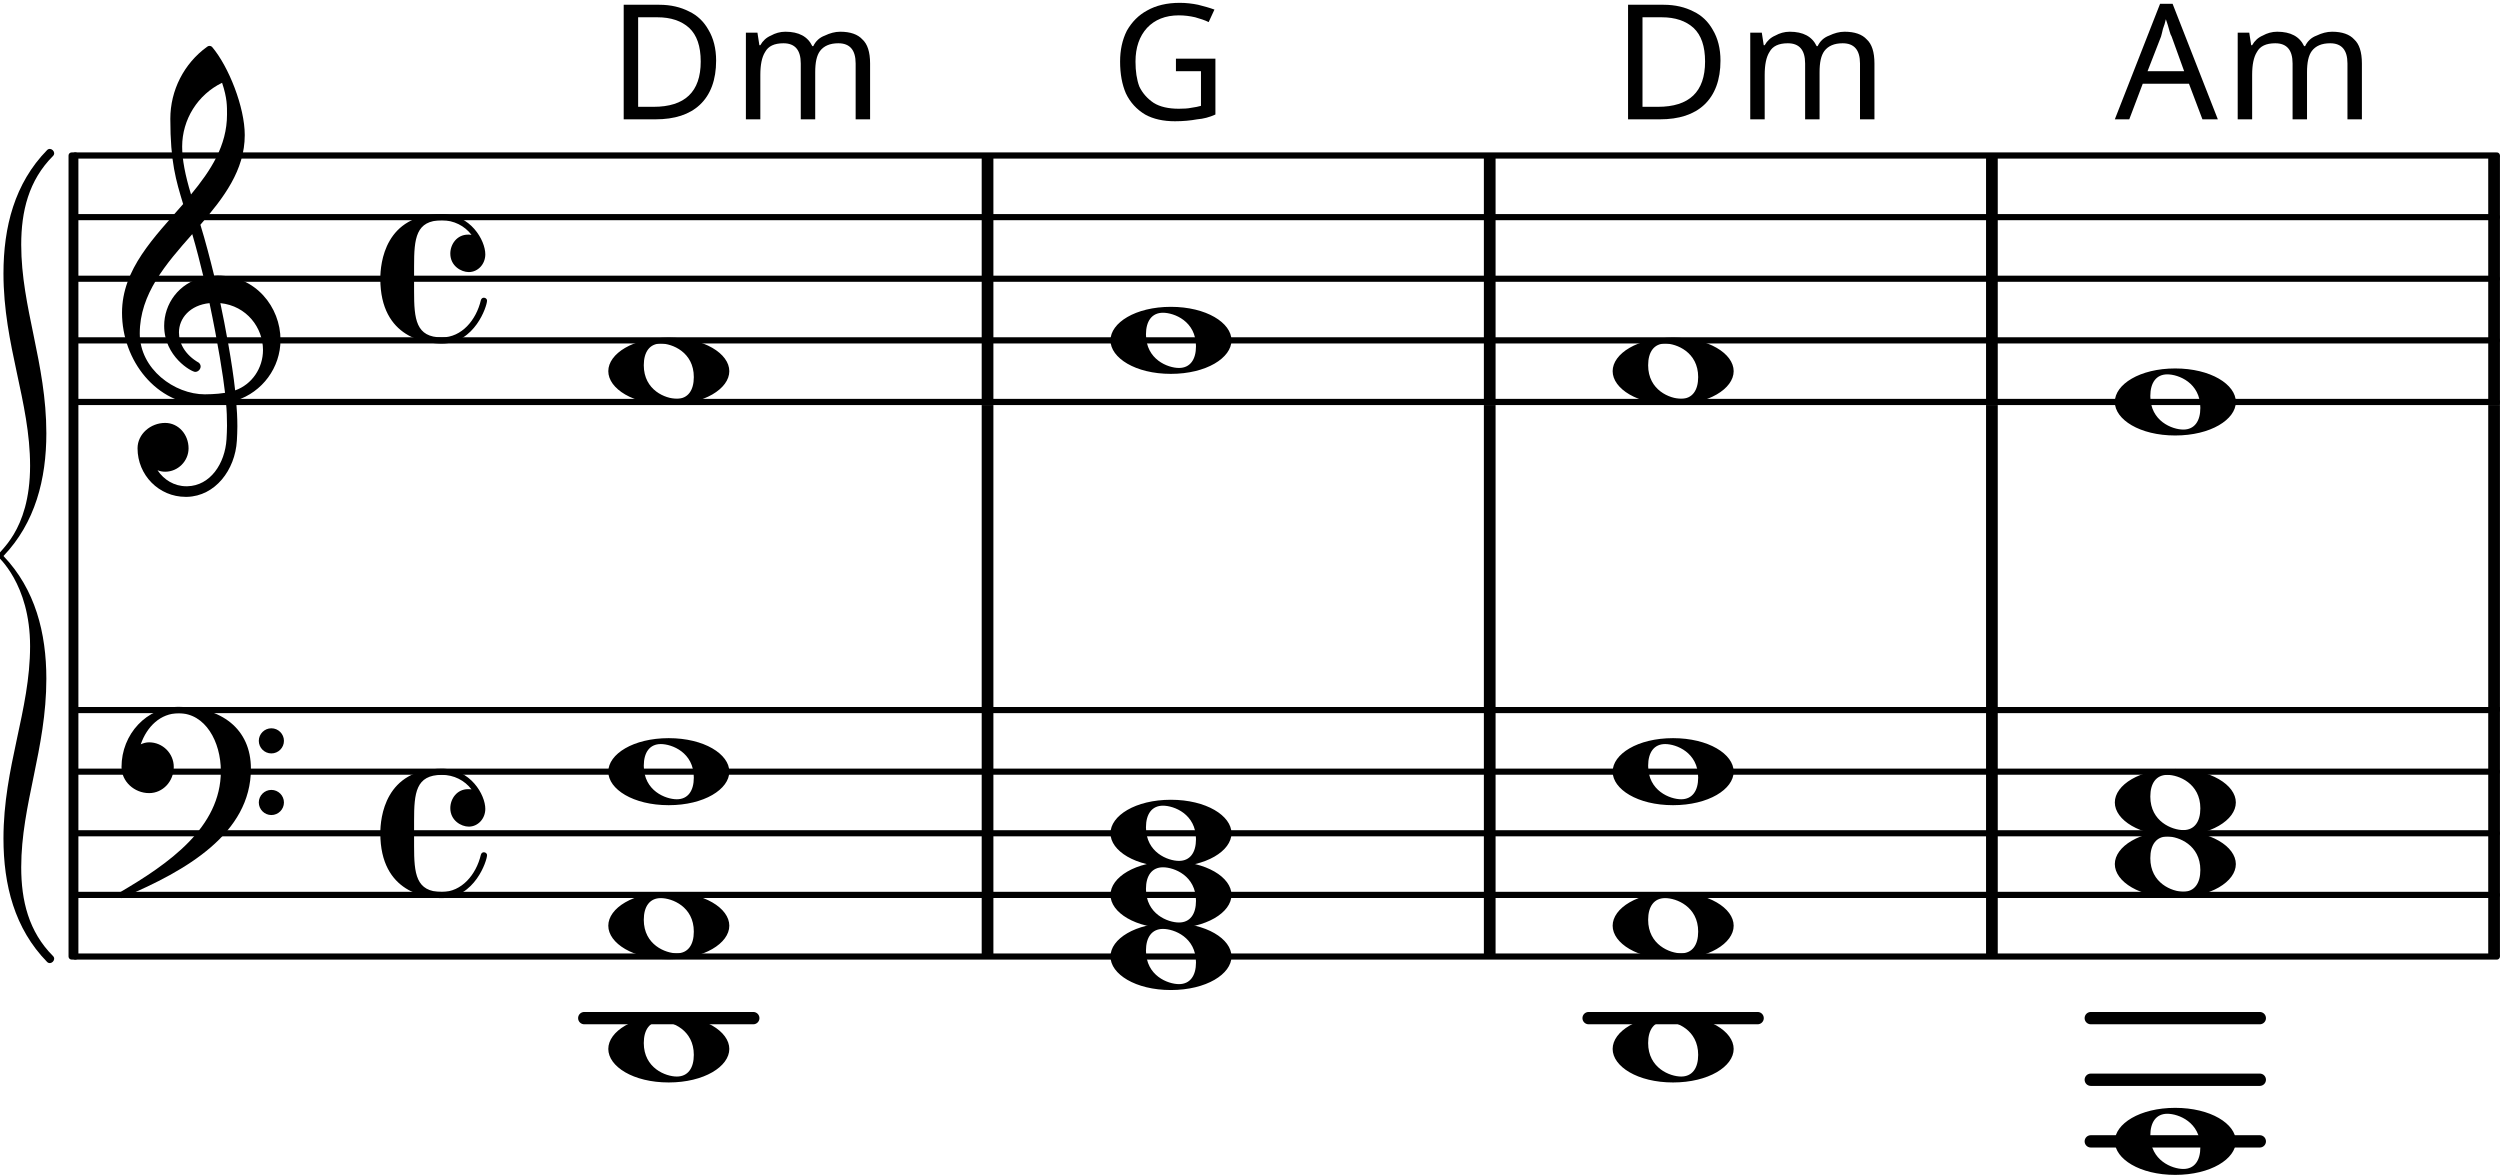
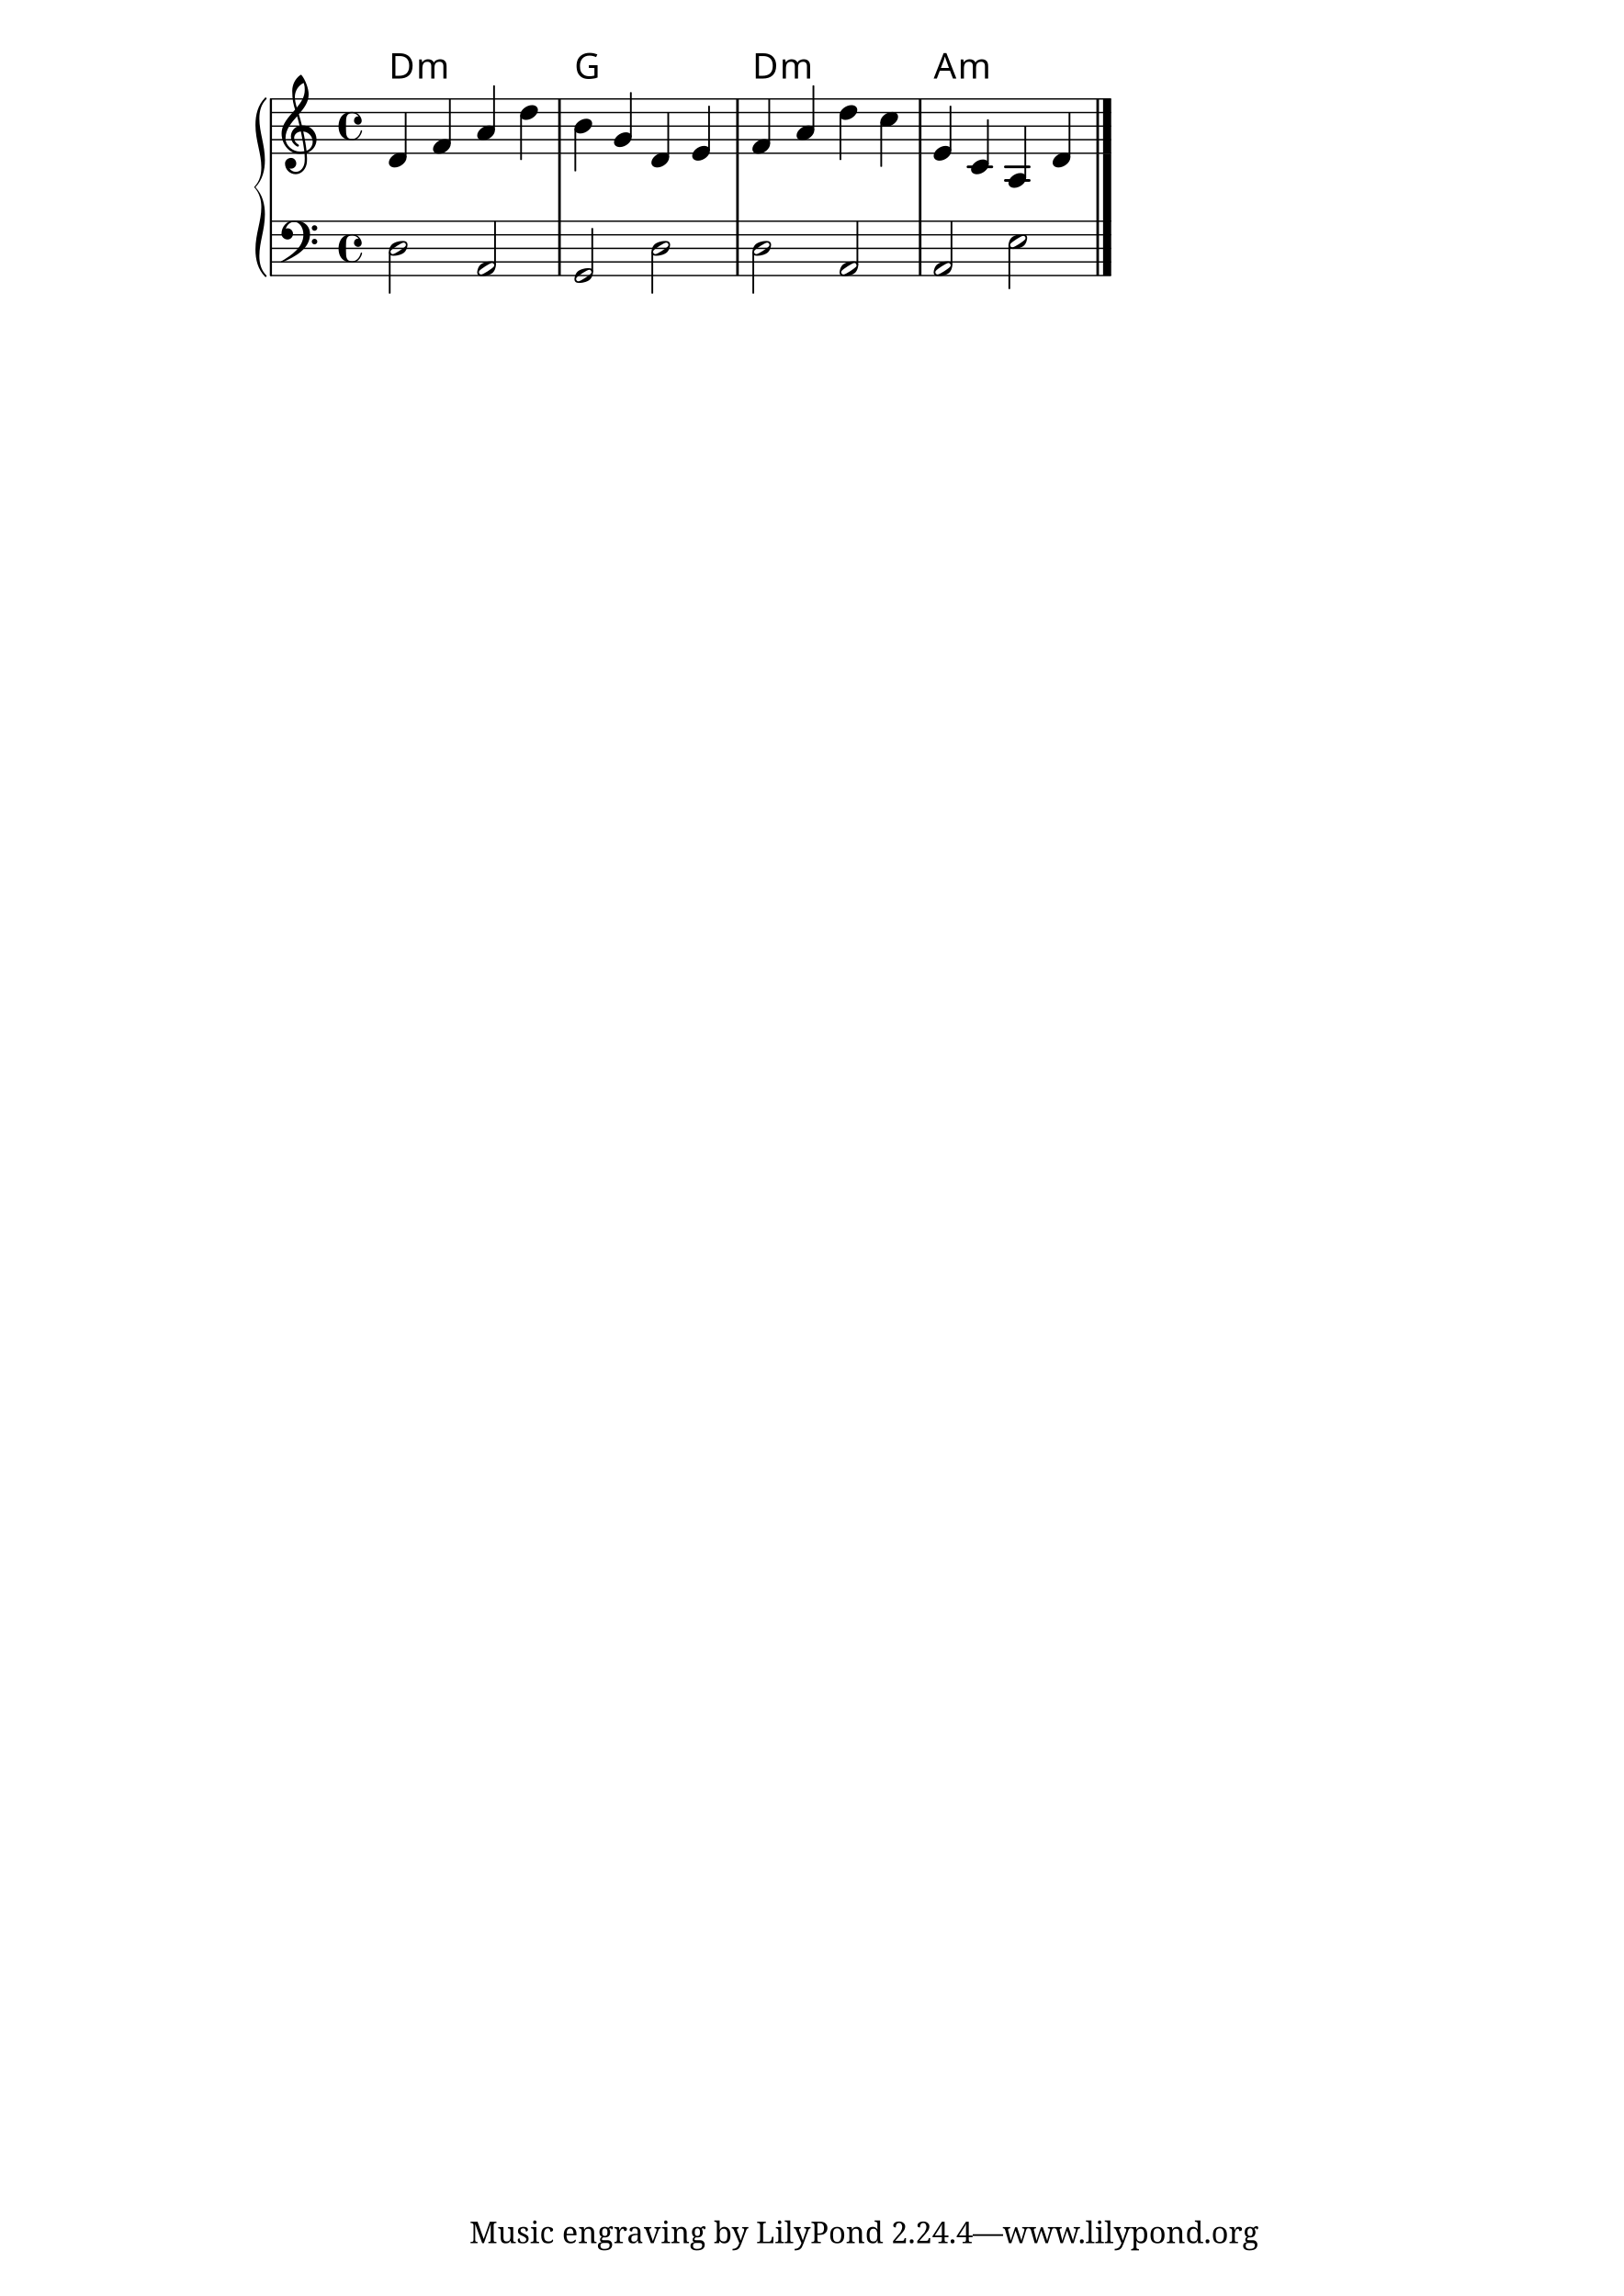
- <svg xmlns="http://www.w3.org/2000/svg" xmlns:xlink="http://www.w3.org/1999/xlink" version="1.2" width="71.30mm" height="33.51mm" viewBox="-1.172 -2.587 40.573 19.069">
+ <svg xmlns="http://www.w3.org/2000/svg" xmlns:xlink="http://www.w3.org/1999/xlink" version="1.2" width="210.00mm" height="297.00mm" viewBox="0 -0 119.502 169.009">
  <style type="text/css">

tspan { white-space: pre; }

</style>
-   <g transform="translate(14.76, 1.9367)">
+   <g transform="translate(41.0825, 9.282)">
    <rect x="0" y="-2" width="0.19" height="4.05" ry="0" fill="currentColor" />
  </g>
-   <g transform="translate(0, 3.9367)">
-     <line stroke-linejoin="round" stroke-linecap="round" stroke-width="0.1" stroke="currentColor" x1="0.05" y1="0" x2="39.35" y2="0" />
-   </g>
-   <g transform="translate(0, 2.9367)">
-     <line stroke-linejoin="round" stroke-linecap="round" stroke-width="0.1" stroke="currentColor" x1="0.05" y1="0" x2="39.35" y2="0" />
-   </g>
-   <g transform="translate(0, 1.9367)">
-     <line stroke-linejoin="round" stroke-linecap="round" stroke-width="0.1" stroke="currentColor" x1="0.05" y1="0" x2="39.35" y2="0" />
-   </g>
-   <g transform="translate(0, 0.9367)">
-     <line stroke-linejoin="round" stroke-linecap="round" stroke-width="0.1" stroke="currentColor" x1="0.05" y1="0" x2="39.35" y2="0" />
-   </g>
-   <g transform="translate(0, -0.0633)">
-     <line stroke-linejoin="round" stroke-linecap="round" stroke-width="0.1" stroke="currentColor" x1="0.05" y1="0" x2="39.35" y2="0" />
-   </g>
-   <g transform="translate(39.2102, -0)">
+   <g transform="translate(19.9169, 12.282)">
+     <rect x="53.977" y="-0.1" width="1.956" height="0.2" ry="0.1" fill="currentColor" />
+   </g>
+   <g transform="translate(19.9169, 13.282)">
+     <rect x="53.977" y="-0.1" width="1.956" height="0.2" ry="0.1" fill="currentColor" />
+   </g>
+   <g transform="translate(19.9169, 12.282)">
+     <rect x="51.225" y="-0.1" width="1.956" height="0.2" ry="0.1" fill="currentColor" />
+   </g>
+   <g transform="translate(19.9169, 11.282)">
+     <line stroke-linejoin="round" stroke-linecap="round" stroke-width="0.1" stroke="currentColor" x1="0.05" y1="0" x2="61.816" y2="0" />
+   </g>
+   <g transform="translate(19.9169, 10.282)">
+     <line stroke-linejoin="round" stroke-linecap="round" stroke-width="0.1" stroke="currentColor" x1="0.05" y1="0" x2="61.816" y2="0" />
+   </g>
+   <g transform="translate(19.9169, 9.282)">
+     <line stroke-linejoin="round" stroke-linecap="round" stroke-width="0.1" stroke="currentColor" x1="0.05" y1="0" x2="61.816" y2="0" />
+   </g>
+   <g transform="translate(19.9169, 8.282)">
+     <line stroke-linejoin="round" stroke-linecap="round" stroke-width="0.1" stroke="currentColor" x1="0.05" y1="0" x2="61.816" y2="0" />
+   </g>
+   <g transform="translate(19.9169, 7.282)">
+     <line stroke-linejoin="round" stroke-linecap="round" stroke-width="0.1" stroke="currentColor" x1="0.05" y1="0" x2="61.816" y2="0" />
+   </g>
+   <g transform="translate(81.1827, 7.3453)">
+     <rect x="0" y="3.987" width="0.6" height="4.95" ry="0" fill="currentColor" />
+   </g>
+   <g transform="translate(80.6927, 7.3453)">
    <rect x="0" y="3.987" width="0.19" height="4.95" ry="0" fill="currentColor" />
  </g>
-   <g transform="translate(0, 13.9367)">
-     <rect x="32.66" y="-0.1" width="2.943" height="0.2" ry="0.1" fill="currentColor" />
-   </g>
-   <g transform="translate(0, 14.9367)">
-     <rect x="32.66" y="-0.1" width="2.943" height="0.2" ry="0.1" fill="currentColor" />
-   </g>
-   <g transform="translate(0, 15.9367)">
-     <rect x="32.66" y="-0.1" width="2.943" height="0.2" ry="0.1" fill="currentColor" />
-   </g>
-   <g transform="translate(0, 13.9367)">
-     <rect x="24.51" y="-0.1" width="2.943" height="0.2" ry="0.1" fill="currentColor" />
-   </g>
-   <g transform="translate(0, 13.9367)">
-     <rect x="8.21" y="-0.1" width="2.943" height="0.2" ry="0.1" fill="currentColor" />
-   </g>
-   <g transform="translate(0, 12.9367)">
-     <line stroke-linejoin="round" stroke-linecap="round" stroke-width="0.1" stroke="currentColor" x1="0.05" y1="0" x2="39.35" y2="0" />
-   </g>
-   <g transform="translate(0, 11.9367)">
-     <line stroke-linejoin="round" stroke-linecap="round" stroke-width="0.1" stroke="currentColor" x1="0.05" y1="0" x2="39.35" y2="0" />
-   </g>
-   <g transform="translate(0, 10.9367)">
-     <line stroke-linejoin="round" stroke-linecap="round" stroke-width="0.1" stroke="currentColor" x1="0.05" y1="0" x2="39.35" y2="0" />
-   </g>
-   <g transform="translate(0, 9.9367)">
-     <line stroke-linejoin="round" stroke-linecap="round" stroke-width="0.1" stroke="currentColor" x1="0.05" y1="0" x2="39.35" y2="0" />
-   </g>
-   <g transform="translate(0, 8.9367)">
-     <line stroke-linejoin="round" stroke-linecap="round" stroke-width="0.1" stroke="currentColor" x1="0.05" y1="0" x2="39.35" y2="0" />
-   </g>
-   <g transform="translate(39.2102, 10.9367)">
+   <g transform="translate(19.9169, 20.282)">
+     <line stroke-linejoin="round" stroke-linecap="round" stroke-width="0.1" stroke="currentColor" x1="0.05" y1="0" x2="61.816" y2="0" />
+   </g>
+   <g transform="translate(19.9169, 19.282)">
+     <line stroke-linejoin="round" stroke-linecap="round" stroke-width="0.1" stroke="currentColor" x1="0.05" y1="0" x2="61.816" y2="0" />
+   </g>
+   <g transform="translate(19.9169, 18.282)">
+     <line stroke-linejoin="round" stroke-linecap="round" stroke-width="0.1" stroke="currentColor" x1="0.05" y1="0" x2="61.816" y2="0" />
+   </g>
+   <g transform="translate(19.9169, 17.282)">
+     <line stroke-linejoin="round" stroke-linecap="round" stroke-width="0.1" stroke="currentColor" x1="0.05" y1="0" x2="61.816" y2="0" />
+   </g>
+   <g transform="translate(19.9169, 16.282)">
+     <line stroke-linejoin="round" stroke-linecap="round" stroke-width="0.1" stroke="currentColor" x1="0.05" y1="0" x2="61.816" y2="0" />
+   </g>
+   <g transform="translate(81.1827, 18.282)">
+     <rect x="0" y="-2.05" width="0.6" height="4.05" ry="0" fill="currentColor" />
+   </g>
+   <g transform="translate(80.6927, 18.282)">
    <rect x="0" y="-2.05" width="0.19" height="4.05" ry="0" fill="currentColor" />
  </g>
-   <g transform="translate(39.2102, 1.9367)">
+   <g transform="translate(81.1827, 9.282)">
+     <rect x="0" y="-2" width="0.6" height="4.05" ry="0" fill="currentColor" />
+   </g>
+   <g transform="translate(80.6927, 9.282)">
    <rect x="0" y="-2" width="0.19" height="4.05" ry="0" fill="currentColor" />
  </g>
-   <g transform="translate(31.0601, -0)">
+   <g transform="translate(67.6258, 7.3453)">
    <rect x="0" y="3.987" width="0.19" height="4.95" ry="0" fill="currentColor" />
  </g>
-   <g transform="translate(31.0601, 10.9367)">
+   <g transform="translate(67.6258, 18.282)">
    <rect x="0" y="-2.05" width="0.19" height="4.05" ry="0" fill="currentColor" />
  </g>
-   <g transform="translate(31.0601, 1.9367)">
+   <g transform="translate(67.6258, 9.282)">
    <rect x="0" y="-2" width="0.19" height="4.05" ry="0" fill="currentColor" />
  </g>
-   <g transform="translate(22.9101, -0)">
+   <g transform="translate(54.1836, 7.3453)">
    <rect x="0" y="3.987" width="0.19" height="4.95" ry="0" fill="currentColor" />
  </g>
-   <g transform="translate(22.9101, 10.9367)">
+   <g transform="translate(54.1836, 18.282)">
    <rect x="0" y="-2.05" width="0.19" height="4.05" ry="0" fill="currentColor" />
  </g>
-   <g transform="translate(22.9101, 1.9367)">
+   <g transform="translate(54.1836, 9.282)">
    <rect x="0" y="-2" width="0.19" height="4.05" ry="0" fill="currentColor" />
  </g>
-   <g transform="translate(14.76, -0)">
+   <g transform="translate(41.0825, 7.3453)">
    <rect x="0" y="3.987" width="0.19" height="4.95" ry="0" fill="currentColor" />
  </g>
-   <g transform="translate(14.76, 10.9367)">
+   <g transform="translate(41.0825, 18.282)">
    <rect x="0" y="-2.05" width="0.19" height="4.05" ry="0" fill="currentColor" />
  </g>
-   <a style="color:inherit;" xlink:href="textedit:///Users/181081/mdf/lilypond/music277/37-dorian-iv-major.ly:6:27:28">
-     <g transform="translate(25.0001, -0.6503)">
+   <a style="color:inherit;" xlink:href="textedit:///Users/181081/mdf/lilypond/music277/37-dorian-iv-major.ly:7:10:11">
+     <g transform="translate(55.3745, 5.782)">
      <text font-family="sans-serif" font-size="2.616" text-anchor="start" fill="currentColor">
        <tspan>D</tspan>
      </text>
    </g>
-     <g transform="translate(27.0145, -0.6503)">
+     <g transform="translate(57.389, 5.782)">
      <text font-family="sans-serif" font-size="2.616" text-anchor="start" fill="currentColor">
        <tspan>m</tspan>
      </text>
    </g>
  </a>
-   <a style="color:inherit;" xlink:href="textedit:///Users/181081/mdf/lilypond/music277/37-dorian-iv-major.ly:10:35:36">
-     <g transform="translate(5, 1.9367)">
+   <a style="color:inherit;" xlink:href="textedit:///Users/181081/mdf/lilypond/music277/37-dorian-iv-major.ly:16:13:14">
+     <g transform="translate(77.4726, 11.782)">
+       <path transform="scale(0.004, -0.004)" d="M218 136c66 0 108 -36 108 -89c0 -89 -113 -183 -218 -183c-66 0 -108 36 -108 89c0 89 113 183 218 183z" fill="currentColor" />
+     </g>
+   </a>
+   <a style="color:inherit;" xlink:href="textedit:///Users/181081/mdf/lilypond/music277/37-dorian-iv-major.ly:11:29:30">
+     <g transform="translate(24.9169, 9.282)">
      <path transform="scale(0.004, -0.004)" d="M250 262c116 0 176 -106 176 -163c0 -40 -30 -72 -67 -72c-31 0 -75 25 -75 75c0 38 27 77 72 77c4 0 9 0 14 -1c-28 37 -72 59 -120 59c-106 0 -113 -73 -113 -186v-51v-51c0 -113 7 -187 113 -187c80 0 139 70 158 151c2 7 7 10 12 10c6 0 13 -4 13 -12 c0 -22 -50 -174 -183 -174c-59 0 -250 19 -250 263c0 62 18 262 250 262z" fill="currentColor" />
    </g>
  </a>
-   <a style="color:inherit;" xlink:href="textedit:///Users/181081/mdf/lilypond/music277/37-dorian-iv-major.ly:18:9:10">
-     <g transform="translate(8.7, 14.4367)">
-       <path transform="scale(0.004, -0.004)" d="M213 112c-45 0 -69 -34 -69 -88c0 -102 89 -136 134 -136s69 34 69 88c0 102 -89 136 -134 136zM245 136c144 0 246 -65 246 -136s-102 -136 -246 -136s-245 65 -245 136s101 136 245 136z" fill="currentColor" />
-     </g>
-   </a>
-   <a style="color:inherit;" xlink:href="textedit:///Users/181081/mdf/lilypond/music277/37-dorian-iv-major.ly:18:12:13">
-     <g transform="translate(8.7, 9.9367)">
-       <path transform="scale(0.004, -0.004)" d="M213 112c-45 0 -69 -34 -69 -88c0 -102 89 -136 134 -136s69 34 69 88c0 102 -89 136 -134 136zM245 136c144 0 246 -65 246 -136s-102 -136 -246 -136s-245 65 -245 136s101 136 245 136z" fill="currentColor" />
-     </g>
-   </a>
-   <a style="color:inherit;" xlink:href="textedit:///Users/181081/mdf/lilypond/music277/37-dorian-iv-major.ly:18:14:15">
-     <g transform="translate(8.7, 12.4367)">
-       <path transform="scale(0.004, -0.004)" d="M213 112c-45 0 -69 -34 -69 -88c0 -102 89 -136 134 -136s69 34 69 88c0 102 -89 136 -134 136zM245 136c144 0 246 -65 246 -136s-102 -136 -246 -136s-245 65 -245 136s101 136 245 136z" fill="currentColor" />
-     </g>
-   </a>
-   <g transform="translate(0.8, 9.9367)">
+   <a style="color:inherit;" xlink:href="textedit:///Users/181081/mdf/lilypond/music277/37-dorian-iv-major.ly:23:2:3">
+     <g transform="translate(28.6169, 18.282)">
+       <path transform="scale(0.004, -0.004)" d="M314 65c0 23 -19 41 -42 41c-39 0 -204 -110 -231 -143c-7 -8 -10 -18 -10 -28c0 -23 19 -41 42 -41c39 0 203 110 230 143c7 8 11 18 11 28zM262 136c41 0 82 -14 82 -71c0 -26 -16 -112 -74 -151c-25 -17 -87 -50 -187 -50c-41 0 -83 14 -83 71c0 26 16 112 74 151 c25 17 88 50 188 50z" fill="currentColor" />
+     </g>
+   </a>
+   <g transform="translate(20.7169, 17.282)">
    <path transform="scale(0.004, -0.004)" d="M557 -125c0 28 23 51 51 51s51 -23 51 -51s-23 -51 -51 -51s-51 23 -51 51zM557 125c0 28 23 51 51 51s51 -23 51 -51s-23 -51 -51 -51s-51 23 -51 51zM232 263c172 0 293 -88 293 -251c0 -263 -263 -414 -516 -521c-3 -3 -6 -4 -9 -4c-7 0 -13 6 -13 13c0 3 1 6 4 9 c202 118 412 265 412 493c0 120 -63 235 -171 235c-74 0 -129 -54 -154 -126c11 5 22 8 34 8c55 0 100 -45 100 -100c0 -58 -44 -106 -100 -106c-60 0 -112 47 -112 106c0 133 102 244 232 244z" fill="currentColor" />
  </g>
-   <a style="color:inherit;" xlink:href="textedit:///Users/181081/mdf/lilypond/music277/37-dorian-iv-major.ly:16:19:20">
+   <a style="color:inherit;" xlink:href="textedit:///Users/181081/mdf/lilypond/music277/37-dorian-iv-major.ly:21:13:14">
</a>
-   <a style="color:inherit;" xlink:href="textedit:///Users/181081/mdf/lilypond/music277/37-dorian-iv-major.ly:16:33:34">
-     <g transform="translate(5, 10.9367)">
+   <a style="color:inherit;" xlink:href="textedit:///Users/181081/mdf/lilypond/music277/37-dorian-iv-major.ly:21:27:28">
+     <g transform="translate(24.9169, 18.282)">
      <path transform="scale(0.004, -0.004)" d="M250 262c116 0 176 -106 176 -163c0 -40 -30 -72 -67 -72c-31 0 -75 25 -75 75c0 38 27 77 72 77c4 0 9 0 14 -1c-28 37 -72 59 -120 59c-106 0 -113 -73 -113 -186v-51v-51c0 -113 7 -187 113 -187c80 0 139 70 158 151c2 7 7 10 12 10c6 0 13 -4 13 -12 c0 -22 -50 -174 -183 -174c-59 0 -250 19 -250 263c0 62 18 262 250 262z" fill="currentColor" />
    </g>
  </a>
-   <a style="color:inherit;" xlink:href="textedit:///Users/181081/mdf/lilypond/music277/37-dorian-iv-major.ly:6:24:25">
-     <g transform="translate(16.85, -0.6503)">
+   <g transform="translate(29.8561, 9.282)">
+     <rect x="-0.065" y="-1" width="0.13" height="3.314" ry="0.04" fill="currentColor" />
+   </g>
+   <g transform="translate(28.6819, 18.282)">
+     <rect x="-0.065" y="0.259" width="0.13" height="3.074" ry="0.04" fill="currentColor" />
+   </g>
+   <a style="color:inherit;" xlink:href="textedit:///Users/181081/mdf/lilypond/music277/37-dorian-iv-major.ly:13:6:7">
+     <g transform="translate(31.8692, 10.782)">
+       <path transform="scale(0.004, -0.004)" d="M218 136c66 0 108 -36 108 -89c0 -89 -113 -183 -218 -183c-66 0 -108 36 -108 89c0 89 113 183 218 183z" fill="currentColor" />
+     </g>
+   </a>
+   <g transform="translate(33.1084, 9.282)">
+     <rect x="-0.065" y="-2" width="0.13" height="3.314" ry="0.04" fill="currentColor" />
+   </g>
+   <a style="color:inherit;" xlink:href="textedit:///Users/181081/mdf/lilypond/music277/37-dorian-iv-major.ly:13:10:11">
+     <g transform="translate(35.1214, 9.782)">
+       <path transform="scale(0.004, -0.004)" d="M218 136c66 0 108 -36 108 -89c0 -89 -113 -183 -218 -183c-66 0 -108 36 -108 89c0 89 113 183 218 183z" fill="currentColor" />
+     </g>
+   </a>
+   <a style="color:inherit;" xlink:href="textedit:///Users/181081/mdf/lilypond/music277/37-dorian-iv-major.ly:23:5:6">
+     <g transform="translate(35.1214, 19.782)">
+       <path transform="scale(0.004, -0.004)" d="M314 65c0 23 -19 41 -42 41c-39 0 -204 -110 -231 -143c-7 -8 -10 -18 -10 -28c0 -23 19 -41 42 -41c39 0 203 110 230 143c7 8 11 18 11 28zM262 136c41 0 82 -14 82 -71c0 -26 -16 -112 -74 -151c-25 -17 -87 -50 -187 -50c-41 0 -83 14 -83 71c0 26 16 112 74 151 c25 17 88 50 188 50z" fill="currentColor" />
+     </g>
+   </a>
+   <g transform="translate(36.3606, 9.282)">
+     <rect x="-0.065" y="-3" width="0.13" height="3.314" ry="0.04" fill="currentColor" />
+   </g>
+   <g transform="translate(36.4338, 18.282)">
+     <rect x="-0.065" y="-2" width="0.13" height="3.241" ry="0.04" fill="currentColor" />
+   </g>
+   <a style="color:inherit;" xlink:href="textedit:///Users/181081/mdf/lilypond/music277/37-dorian-iv-major.ly:13:14:15">
+     <g transform="translate(38.2848, 8.282)">
+       <path transform="scale(0.004, -0.004)" d="M218 136c66 0 108 -36 108 -89c0 -89 -113 -183 -218 -183c-66 0 -108 36 -108 89c0 89 113 183 218 183z" fill="currentColor" />
+     </g>
+   </a>
+   <g transform="translate(38.3498, 9.282)">
+     <rect x="-0.065" y="-0.814" width="0.13" height="3.314" ry="0.04" fill="currentColor" />
+   </g>
+   <a style="color:inherit;" xlink:href="textedit:///Users/181081/mdf/lilypond/music277/37-dorian-iv-major.ly:7:7:8">
+     <g transform="translate(42.2776, 5.782)">
      <text font-family="sans-serif" font-size="2.616" text-anchor="start" fill="currentColor">
        <tspan>G</tspan>
      </text>
    </g>
  </a>
-   <a style="color:inherit;" xlink:href="textedit:///Users/181081/mdf/lilypond/music277/37-dorian-iv-major.ly:13:12:13">
-     <g transform="translate(16.85, 2.9367)">
-       <path transform="scale(0.004, -0.004)" d="M213 112c-45 0 -69 -34 -69 -88c0 -102 89 -136 134 -136s69 34 69 88c0 102 -89 136 -134 136zM245 136c144 0 246 -65 246 -136s-102 -136 -246 -136s-245 65 -245 136s101 136 245 136z" fill="currentColor" />
-     </g>
-   </a>
-   <g transform="translate(0.8, 2.9367)">
+   <a style="color:inherit;" xlink:href="textedit:///Users/181081/mdf/lilypond/music277/37-dorian-iv-major.ly:14:2:3">
+     <g transform="translate(42.2776, 9.282)">
+       <path transform="scale(0.004, -0.004)" d="M218 136c66 0 108 -36 108 -89c0 -89 -113 -183 -218 -183c-66 0 -108 36 -108 89c0 89 113 183 218 183z" fill="currentColor" />
+     </g>
+   </a>
+   <g transform="translate(20.7169, 10.282)">
    <path transform="scale(0.004, -0.004)" d="M266 -635h-6c-108 0 -195 88 -195 197c0 58 53 103 112 103c54 0 95 -47 95 -103c0 -52 -43 -95 -95 -95c-11 0 -21 2 -31 6c26 -39 68 -65 117 -65h4zM461 -203c68 24 113 90 113 164c0 90 -66 179 -173 190c19 -89 48 -242 60 -354zM74 28c0 -145 141 -247 264 -247 c1 0 47 0 82 6c-7 64 -29 203 -63 364c-79 -8 -124 -61 -124 -119c0 -44 25 -91 81 -123c5 -5 7 -10 7 -15c0 -11 -10 -22 -22 -22c-15 0 -126 62 -126 187c0 88 58 174 160 197c-14 58 -29 117 -46 175c-107 -121 -213 -243 -213 -403zM250 553c-29 96 -52 170 -52 346 c0 115 55 224 149 292c6 5 14 5 20 0c68 -80 133 -245 133 -358c0 -143 -86 -255 -180 -364c21 -68 39 -138 56 -207c2 0 7 1 13 1c155 0 256 -128 256 -261c0 -113 -74 -212 -180 -246c3 -35 5 -70 5 -105c0 -19 -1 -39 -2 -58c-7 -119 -88 -225 -202 -228l1 43 c93 2 153 92 159 191c1 18 2 37 2 55c0 31 -1 61 -4 92c-5 -1 -44 -8 -89 -8c-193 0 -333 180 -333 374c0 177 131 306 248 441zM428 916c0 34 1 66 -20 129c-99 -48 -162 -149 -162 -259c0 -52 12 -115 36 -194c80 97 146 198 146 324z" fill="currentColor" />
  </g>
-   <a style="color:inherit;" xlink:href="textedit:///Users/181081/mdf/lilypond/music277/37-dorian-iv-major.ly:18:20:21">
-     <g transform="translate(16.85, 12.9367)">
-       <path transform="scale(0.004, -0.004)" d="M213 112c-45 0 -69 -34 -69 -88c0 -102 89 -136 134 -136s69 34 69 88c0 102 -89 136 -134 136zM245 136c144 0 246 -65 246 -136s-102 -136 -246 -136s-245 65 -245 136s101 136 245 136z" fill="currentColor" />
-     </g>
-   </a>
-   <a style="color:inherit;" xlink:href="textedit:///Users/181081/mdf/lilypond/music277/37-dorian-iv-major.ly:18:23:24">
-     <g transform="translate(16.85, 11.9367)">
-       <path transform="scale(0.004, -0.004)" d="M213 112c-45 0 -69 -34 -69 -88c0 -102 89 -136 134 -136s69 34 69 88c0 102 -89 136 -134 136zM245 136c144 0 246 -65 246 -136s-102 -136 -246 -136s-245 65 -245 136s101 136 245 136z" fill="currentColor" />
-     </g>
-   </a>
-   <a style="color:inherit;" xlink:href="textedit:///Users/181081/mdf/lilypond/music277/37-dorian-iv-major.ly:18:26:27">
-     <g transform="translate(16.85, 10.9367)">
-       <path transform="scale(0.004, -0.004)" d="M213 112c-45 0 -69 -34 -69 -88c0 -102 89 -136 134 -136s69 34 69 88c0 102 -89 136 -134 136zM245 136c144 0 246 -65 246 -136s-102 -136 -246 -136s-245 65 -245 136s101 136 245 136z" fill="currentColor" />
-     </g>
-   </a>
-   <a style="color:inherit;" xlink:href="textedit:///Users/181081/mdf/lilypond/music277/37-dorian-iv-major.ly:13:8:9">
-     <g transform="translate(8.7, 3.4367)">
-       <path transform="scale(0.004, -0.004)" d="M213 112c-45 0 -69 -34 -69 -88c0 -102 89 -136 134 -136s69 34 69 88c0 102 -89 136 -134 136zM245 136c144 0 246 -65 246 -136s-102 -136 -246 -136s-245 65 -245 136s101 136 245 136z" fill="currentColor" />
-     </g>
-   </a>
-   <a style="color:inherit;" xlink:href="textedit:///Users/181081/mdf/lilypond/music277/37-dorian-iv-major.ly:6:19:20">
-     <g transform="translate(8.7, -0.6503)">
+   <a style="color:inherit;" xlink:href="textedit:///Users/181081/mdf/lilypond/music277/37-dorian-iv-major.ly:24:2:3">
+     <g transform="translate(42.2776, 20.282)">
+       <path transform="scale(0.004, -0.004)" d="M314 65c0 23 -19 41 -42 41c-39 0 -204 -110 -231 -143c-7 -8 -10 -18 -10 -28c0 -23 19 -41 42 -41c39 0 203 110 230 143c7 8 11 18 11 28zM262 136c41 0 82 -14 82 -71c0 -26 -16 -112 -74 -151c-25 -17 -87 -50 -187 -50c-41 0 -83 14 -83 71c0 26 16 112 74 151 c25 17 88 50 188 50z" fill="currentColor" />
+     </g>
+   </a>
+   <a style="color:inherit;" xlink:href="textedit:///Users/181081/mdf/lilypond/music277/37-dorian-iv-major.ly:13:2:3">
+     <g transform="translate(28.6169, 11.782)">
+       <path transform="scale(0.004, -0.004)" d="M218 136c66 0 108 -36 108 -89c0 -89 -113 -183 -218 -183c-66 0 -108 36 -108 89c0 89 113 183 218 183z" fill="currentColor" />
+     </g>
+   </a>
+   <g transform="translate(42.3426, 9.282)">
+     <rect x="-0.065" y="0.186" width="0.13" height="3.147" ry="0.04" fill="currentColor" />
+   </g>
+   <g transform="translate(43.5899, 18.282)">
+     <rect x="-0.065" y="-1.5" width="0.13" height="3.241" ry="0.04" fill="currentColor" />
+   </g>
+   <a style="color:inherit;" xlink:href="textedit:///Users/181081/mdf/lilypond/music277/37-dorian-iv-major.ly:7:2:3">
+     <g transform="translate(28.6169, 5.782)">
      <text font-family="sans-serif" font-size="2.616" text-anchor="start" fill="currentColor">
        <tspan>D</tspan>
      </text>
    </g>
-     <g transform="translate(10.7144, -0.6503)">
+     <g transform="translate(30.6314, 5.782)">
      <text font-family="sans-serif" font-size="2.616" text-anchor="start" fill="currentColor">
        <tspan>m</tspan>
      </text>
    </g>
  </a>
-   <a style="color:inherit;" xlink:href="textedit:///Users/181081/mdf/lilypond/music277/37-dorian-iv-major.ly:13:16:17">
-     <g transform="translate(25.0001, 3.4367)">
-       <path transform="scale(0.004, -0.004)" d="M213 112c-45 0 -69 -34 -69 -88c0 -102 89 -136 134 -136s69 34 69 88c0 102 -89 136 -134 136zM245 136c144 0 246 -65 246 -136s-102 -136 -246 -136s-245 65 -245 136s101 136 245 136z" fill="currentColor" />
-     </g>
-   </a>
-   <a style="color:inherit;" xlink:href="textedit:///Users/181081/mdf/lilypond/music277/37-dorian-iv-major.ly:18:31:32">
-     <g transform="translate(25.0001, 14.4367)">
-       <path transform="scale(0.004, -0.004)" d="M213 112c-45 0 -69 -34 -69 -88c0 -102 89 -136 134 -136s69 34 69 88c0 102 -89 136 -134 136zM245 136c144 0 246 -65 246 -136s-102 -136 -246 -136s-245 65 -245 136s101 136 245 136z" fill="currentColor" />
-     </g>
-   </a>
-   <a style="color:inherit;" xlink:href="textedit:///Users/181081/mdf/lilypond/music277/37-dorian-iv-major.ly:18:34:35">
-     <g transform="translate(25.0001, 9.9367)">
-       <path transform="scale(0.004, -0.004)" d="M213 112c-45 0 -69 -34 -69 -88c0 -102 89 -136 134 -136s69 34 69 88c0 102 -89 136 -134 136zM245 136c144 0 246 -65 246 -136s-102 -136 -246 -136s-245 65 -245 136s101 136 245 136z" fill="currentColor" />
-     </g>
-   </a>
-   <a style="color:inherit;" xlink:href="textedit:///Users/181081/mdf/lilypond/music277/37-dorian-iv-major.ly:18:36:37">
-     <g transform="translate(25.0001, 12.4367)">
-       <path transform="scale(0.004, -0.004)" d="M213 112c-45 0 -69 -34 -69 -88c0 -102 89 -136 134 -136s69 34 69 88c0 102 -89 136 -134 136zM245 136c144 0 246 -65 246 -136s-102 -136 -246 -136s-245 65 -245 136s101 136 245 136z" fill="currentColor" />
-     </g>
-   </a>
-   <a style="color:inherit;" xlink:href="textedit:///Users/181081/mdf/lilypond/music277/37-dorian-iv-major.ly:10:21:22">
+   <a style="color:inherit;" xlink:href="textedit:///Users/181081/mdf/lilypond/music277/37-dorian-iv-major.ly:14:6:7">
+     <g transform="translate(45.1902, 10.282)">
+       <path transform="scale(0.004, -0.004)" d="M218 136c66 0 108 -36 108 -89c0 -89 -113 -183 -218 -183c-66 0 -108 36 -108 89c0 89 113 183 218 183z" fill="currentColor" />
+     </g>
+   </a>
+   <g transform="translate(46.4294, 9.282)">
+     <rect x="-0.065" y="-2.5" width="0.13" height="3.314" ry="0.04" fill="currentColor" />
+   </g>
+   <a style="color:inherit;" xlink:href="textedit:///Users/181081/mdf/lilypond/music277/37-dorian-iv-major.ly:14:10:11">
+     <g transform="translate(47.9424, 11.782)">
+       <path transform="scale(0.004, -0.004)" d="M218 136c66 0 108 -36 108 -89c0 -89 -113 -183 -218 -183c-66 0 -108 36 -108 89c0 89 113 183 218 183z" fill="currentColor" />
+     </g>
+   </a>
+   <a style="color:inherit;" xlink:href="textedit:///Users/181081/mdf/lilypond/music277/37-dorian-iv-major.ly:24:6:7">
+     <g transform="translate(47.9424, 18.282)">
+       <path transform="scale(0.004, -0.004)" d="M314 65c0 23 -19 41 -42 41c-39 0 -204 -110 -231 -143c-7 -8 -10 -18 -10 -28c0 -23 19 -41 42 -41c39 0 203 110 230 143c7 8 11 18 11 28zM262 136c41 0 82 -14 82 -71c0 -26 -16 -112 -74 -151c-25 -17 -87 -50 -187 -50c-41 0 -83 14 -83 71c0 26 16 112 74 151 c25 17 88 50 188 50z" fill="currentColor" />
+     </g>
+   </a>
+   <g transform="translate(49.1816, 9.282)">
+     <rect x="-0.065" y="-1" width="0.13" height="3.314" ry="0.04" fill="currentColor" />
+   </g>
+   <g transform="translate(48.0074, 18.282)">
+     <rect x="-0.065" y="0.259" width="0.13" height="3.074" ry="0.04" fill="currentColor" />
+   </g>
+   <a style="color:inherit;" xlink:href="textedit:///Users/181081/mdf/lilypond/music277/37-dorian-iv-major.ly:14:14:15">
+     <g transform="translate(50.9447, 11.282)">
+       <path transform="scale(0.004, -0.004)" d="M218 136c66 0 108 -36 108 -89c0 -89 -113 -183 -218 -183c-66 0 -108 36 -108 89c0 89 113 183 218 183z" fill="currentColor" />
+     </g>
+   </a>
+   <g transform="translate(52.1839, 9.282)">
+     <rect x="-0.065" y="-1.5" width="0.13" height="3.314" ry="0.04" fill="currentColor" />
+   </g>
+   <a style="color:inherit;" xlink:href="textedit:///Users/181081/mdf/lilypond/music277/37-dorian-iv-major.ly:15:2:3">
+     <g transform="translate(55.3745, 10.782)">
+       <path transform="scale(0.004, -0.004)" d="M218 136c66 0 108 -36 108 -89c0 -89 -113 -183 -218 -183c-66 0 -108 36 -108 89c0 89 113 183 218 183z" fill="currentColor" />
+     </g>
+   </a>
+   <a style="color:inherit;" xlink:href="textedit:///Users/181081/mdf/lilypond/music277/37-dorian-iv-major.ly:25:2:3">
+     <g transform="translate(55.3745, 18.282)">
+       <path transform="scale(0.004, -0.004)" d="M314 65c0 23 -19 41 -42 41c-39 0 -204 -110 -231 -143c-7 -8 -10 -18 -10 -28c0 -23 19 -41 42 -41c39 0 203 110 230 143c7 8 11 18 11 28zM262 136c41 0 82 -14 82 -71c0 -26 -16 -112 -74 -151c-25 -17 -87 -50 -187 -50c-41 0 -83 14 -83 71c0 26 16 112 74 151 c25 17 88 50 188 50z" fill="currentColor" />
+     </g>
+   </a>
+   <a style="color:inherit;" xlink:href="textedit:///Users/181081/mdf/lilypond/music277/37-dorian-iv-major.ly:11:15:16">
</a>
-   <a style="color:inherit;" xlink:href="textedit:///Users/181081/mdf/lilypond/music277/37-dorian-iv-major.ly:6:32:33">
-     <g transform="translate(33.1501, -0.6503)">
+   <g transform="translate(55.4395, 18.282)">
+     <rect x="-0.065" y="0.259" width="0.13" height="3.074" ry="0.04" fill="currentColor" />
+   </g>
+   <a style="color:inherit;" xlink:href="textedit:///Users/181081/mdf/lilypond/music277/37-dorian-iv-major.ly:15:6:7">
+     <g transform="translate(58.6268, 9.782)">
+       <path transform="scale(0.004, -0.004)" d="M218 136c66 0 108 -36 108 -89c0 -89 -113 -183 -218 -183c-66 0 -108 36 -108 89c0 89 113 183 218 183z" fill="currentColor" />
+     </g>
+   </a>
+   <g transform="translate(59.866, 9.282)">
+     <rect x="-0.065" y="-3" width="0.13" height="3.314" ry="0.04" fill="currentColor" />
+   </g>
+   <a style="color:inherit;" xlink:href="textedit:///Users/181081/mdf/lilypond/music277/37-dorian-iv-major.ly:15:10:11">
+     <g transform="translate(61.7902, 8.282)">
+       <path transform="scale(0.004, -0.004)" d="M218 136c66 0 108 -36 108 -89c0 -89 -113 -183 -218 -183c-66 0 -108 36 -108 89c0 89 113 183 218 183z" fill="currentColor" />
+     </g>
+   </a>
+   <a style="color:inherit;" xlink:href="textedit:///Users/181081/mdf/lilypond/music277/37-dorian-iv-major.ly:25:5:6">
+     <g transform="translate(61.7902, 19.782)">
+       <path transform="scale(0.004, -0.004)" d="M314 65c0 23 -19 41 -42 41c-39 0 -204 -110 -231 -143c-7 -8 -10 -18 -10 -28c0 -23 19 -41 42 -41c39 0 203 110 230 143c7 8 11 18 11 28zM262 136c41 0 82 -14 82 -71c0 -26 -16 -112 -74 -151c-25 -17 -87 -50 -187 -50c-41 0 -83 14 -83 71c0 26 16 112 74 151 c25 17 88 50 188 50z" fill="currentColor" />
+     </g>
+   </a>
+   <g transform="translate(61.8552, 9.282)">
+     <rect x="-0.065" y="-0.814" width="0.13" height="3.314" ry="0.04" fill="currentColor" />
+   </g>
+   <g transform="translate(63.1025, 18.282)">
+     <rect x="-0.065" y="-2" width="0.13" height="3.241" ry="0.04" fill="currentColor" />
+   </g>
+   <a style="color:inherit;" xlink:href="textedit:///Users/181081/mdf/lilypond/music277/37-dorian-iv-major.ly:15:15:16">
+     <g transform="translate(64.7924, 8.782)">
+       <path transform="scale(0.004, -0.004)" d="M218 136c66 0 108 -36 108 -89c0 -89 -113 -183 -218 -183c-66 0 -108 36 -108 89c0 89 113 183 218 183z" fill="currentColor" />
+     </g>
+   </a>
+   <g transform="translate(64.8574, 9.282)">
+     <rect x="-0.065" y="-0.314" width="0.13" height="3.314" ry="0.04" fill="currentColor" />
+   </g>
+   <a style="color:inherit;" xlink:href="textedit:///Users/181081/mdf/lilypond/music277/37-dorian-iv-major.ly:7:15:16">
+     <g transform="translate(68.7158, 5.782)">
      <text font-family="sans-serif" font-size="2.616" text-anchor="start" fill="currentColor">
        <tspan>A</tspan>
      </text>
    </g>
-     <g transform="translate(34.9256, -0.6503)">
+     <g transform="translate(70.4913, 5.782)">
      <text font-family="sans-serif" font-size="2.616" text-anchor="start" fill="currentColor">
        <tspan>m</tspan>
      </text>
    </g>
  </a>
-   <a style="color:inherit;" xlink:href="textedit:///Users/181081/mdf/lilypond/music277/37-dorian-iv-major.ly:13:20:21">
-     <g transform="translate(33.1501, 3.9367)">
-       <path transform="scale(0.004, -0.004)" d="M213 112c-45 0 -69 -34 -69 -88c0 -102 89 -136 134 -136s69 34 69 88c0 102 -89 136 -134 136zM245 136c144 0 246 -65 246 -136s-102 -136 -246 -136s-245 65 -245 136s101 136 245 136z" fill="currentColor" />
-     </g>
-   </a>
-   <a style="color:inherit;" xlink:href="textedit:///Users/181081/mdf/lilypond/music277/37-dorian-iv-major.ly:18:42:43">
-     <g transform="translate(33.1501, 15.9367)">
-       <path transform="scale(0.004, -0.004)" d="M213 112c-45 0 -69 -34 -69 -88c0 -102 89 -136 134 -136s69 34 69 88c0 102 -89 136 -134 136zM245 136c144 0 246 -65 246 -136s-102 -136 -246 -136s-245 65 -245 136s101 136 245 136z" fill="currentColor" />
-     </g>
-   </a>
-   <a style="color:inherit;" xlink:href="textedit:///Users/181081/mdf/lilypond/music277/37-dorian-iv-major.ly:18:46:47">
-     <g transform="translate(33.1501, 11.4367)">
-       <path transform="scale(0.004, -0.004)" d="M213 112c-45 0 -69 -34 -69 -88c0 -102 89 -136 134 -136s69 34 69 88c0 102 -89 136 -134 136zM245 136c144 0 246 -65 246 -136s-102 -136 -246 -136s-245 65 -245 136s101 136 245 136z" fill="currentColor" />
-     </g>
-   </a>
-   <a style="color:inherit;" xlink:href="textedit:///Users/181081/mdf/lilypond/music277/37-dorian-iv-major.ly:18:48:49">
-     <g transform="translate(33.1501, 10.4367)">
-       <path transform="scale(0.004, -0.004)" d="M213 112c-45 0 -69 -34 -69 -88c0 -102 89 -136 134 -136s69 34 69 88c0 102 -89 136 -134 136zM245 136c144 0 246 -65 246 -136s-102 -136 -246 -136s-245 65 -245 136s101 136 245 136z" fill="currentColor" />
-     </g>
-   </a>
-   <g transform="translate(-0.06, 6.4367)">
+   <a style="color:inherit;" xlink:href="textedit:///Users/181081/mdf/lilypond/music277/37-dorian-iv-major.ly:16:2:3">
+     <g transform="translate(68.7158, 11.282)">
+       <path transform="scale(0.004, -0.004)" d="M218 136c66 0 108 -36 108 -89c0 -89 -113 -183 -218 -183c-66 0 -108 36 -108 89c0 89 113 183 218 183z" fill="currentColor" />
+     </g>
+   </a>
+   <a style="color:inherit;" xlink:href="textedit:///Users/181081/mdf/lilypond/music277/37-dorian-iv-major.ly:26:2:3">
+     <g transform="translate(68.7158, 19.782)">
+       <path transform="scale(0.004, -0.004)" d="M314 65c0 23 -19 41 -42 41c-39 0 -204 -110 -231 -143c-7 -8 -10 -18 -10 -28c0 -23 19 -41 42 -41c39 0 203 110 230 143c7 8 11 18 11 28zM262 136c41 0 82 -14 82 -71c0 -26 -16 -112 -74 -151c-25 -17 -87 -50 -187 -50c-41 0 -83 14 -83 71c0 26 16 112 74 151 c25 17 88 50 188 50z" fill="currentColor" />
+     </g>
+   </a>
+   <g transform="translate(19.8569, 13.782)">
    <rect x="0" y="-6.55" width="0.16" height="13.1" ry="0.05" fill="currentColor" />
  </g>
-   <g transform="translate(-0.36, 6.4367)">
+   <g transform="translate(69.955, 9.282)">
+     <rect x="-0.065" y="-1.5" width="0.13" height="3.314" ry="0.04" fill="currentColor" />
+   </g>
+   <g transform="translate(70.0282, 18.282)">
+     <rect x="-0.065" y="-2" width="0.13" height="3.241" ry="0.04" fill="currentColor" />
+   </g>
+   <g transform="translate(19.5569, 13.782)">
    <path transform="scale(0.004, -0.004)" d="M-81 -366c0 255 -132 363 -132 366c0 18 132 96 132 366c0 261 -108 489 -108 780c0 189 45 366 177 501c15 15 39 -9 24 -24c-99 -99 -129 -225 -129 -360c0 -255 102 -480 102 -765c0 -186 -45 -363 -174 -498c129 -135 174 -312 174 -498c0 -285 -102 -510 -102 -765 c0 -135 30 -261 129 -360c15 -15 -9 -39 -24 -24c-132 135 -177 312 -177 501c0 291 108 519 108 780z" fill="currentColor" />
  </g>
+   <a style="color:inherit;" xlink:href="textedit:///Users/181081/mdf/lilypond/music277/37-dorian-iv-major.ly:16:6:7">
+     <g transform="translate(71.4681, 12.282)">
+       <path transform="scale(0.004, -0.004)" d="M218 136c66 0 108 -36 108 -89c0 -89 -113 -183 -218 -183c-66 0 -108 36 -108 89c0 89 113 183 218 183z" fill="currentColor" />
+     </g>
+   </a>
+   <g transform="translate(72.7073, 9.282)">
+     <rect x="-0.065" y="-0.5" width="0.13" height="3.314" ry="0.04" fill="currentColor" />
+   </g>
+   <a style="color:inherit;" xlink:href="textedit:///Users/181081/mdf/lilypond/music277/37-dorian-iv-major.ly:16:10:11">
+     <g transform="translate(74.2203, 13.282)">
+       <path transform="scale(0.004, -0.004)" d="M218 136c66 0 108 -36 108 -89c0 -89 -113 -183 -218 -183c-66 0 -108 36 -108 89c0 89 113 183 218 183z" fill="currentColor" />
+     </g>
+   </a>
+   <a style="color:inherit;" xlink:href="textedit:///Users/181081/mdf/lilypond/music277/37-dorian-iv-major.ly:26:6:7">
+     <g transform="translate(74.2203, 17.782)">
+       <path transform="scale(0.004, -0.004)" d="M314 65c0 23 -19 41 -42 41c-39 0 -204 -110 -231 -143c-7 -8 -10 -18 -10 -28c0 -23 19 -41 42 -41c39 0 203 110 230 143c7 8 11 18 11 28zM262 136c41 0 82 -14 82 -71c0 -26 -16 -112 -74 -151c-25 -17 -87 -50 -187 -50c-41 0 -83 14 -83 71c0 26 16 112 74 151 c25 17 88 50 188 50z" fill="currentColor" />
+     </g>
+   </a>
+   <g transform="translate(75.4596, 9.282)">
+     <rect x="-0.065" y="-0" width="0.13" height="3.814" ry="0.04" fill="currentColor" />
+   </g>
+   <g transform="translate(74.2853, 18.282)">
+     <rect x="-0.065" y="-0.241" width="0.13" height="3.241" ry="0.04" fill="currentColor" />
+   </g>
+   <g transform="translate(78.7118, 9.282)">
+     <rect x="-0.065" y="-1" width="0.13" height="3.314" ry="0.04" fill="currentColor" />
+   </g>
+   <g transform="translate(56.6138, 9.282)">
+     <rect x="-0.065" y="-2" width="0.13" height="3.314" ry="0.04" fill="currentColor" />
+   </g>
+   <g transform="translate(34.553, 165.1202)">
+     <a xlink:href="https://lilypond.org/">
+       <rect x="0" y="-0.475" width="50.395" height="2.002" fill="none" stroke="none" stroke-width="0.0" />
+     </a>
+   </g>
+   <g transform="translate(34.553, 165.1202)">
+     <text font-family="serif" font-size="2.2" text-anchor="start" fill="currentColor">
+       <tspan>Music engraving by LilyPond 2.24.4—www.lilypond.org</tspan>
+     </text>
+   </g>
</svg>
